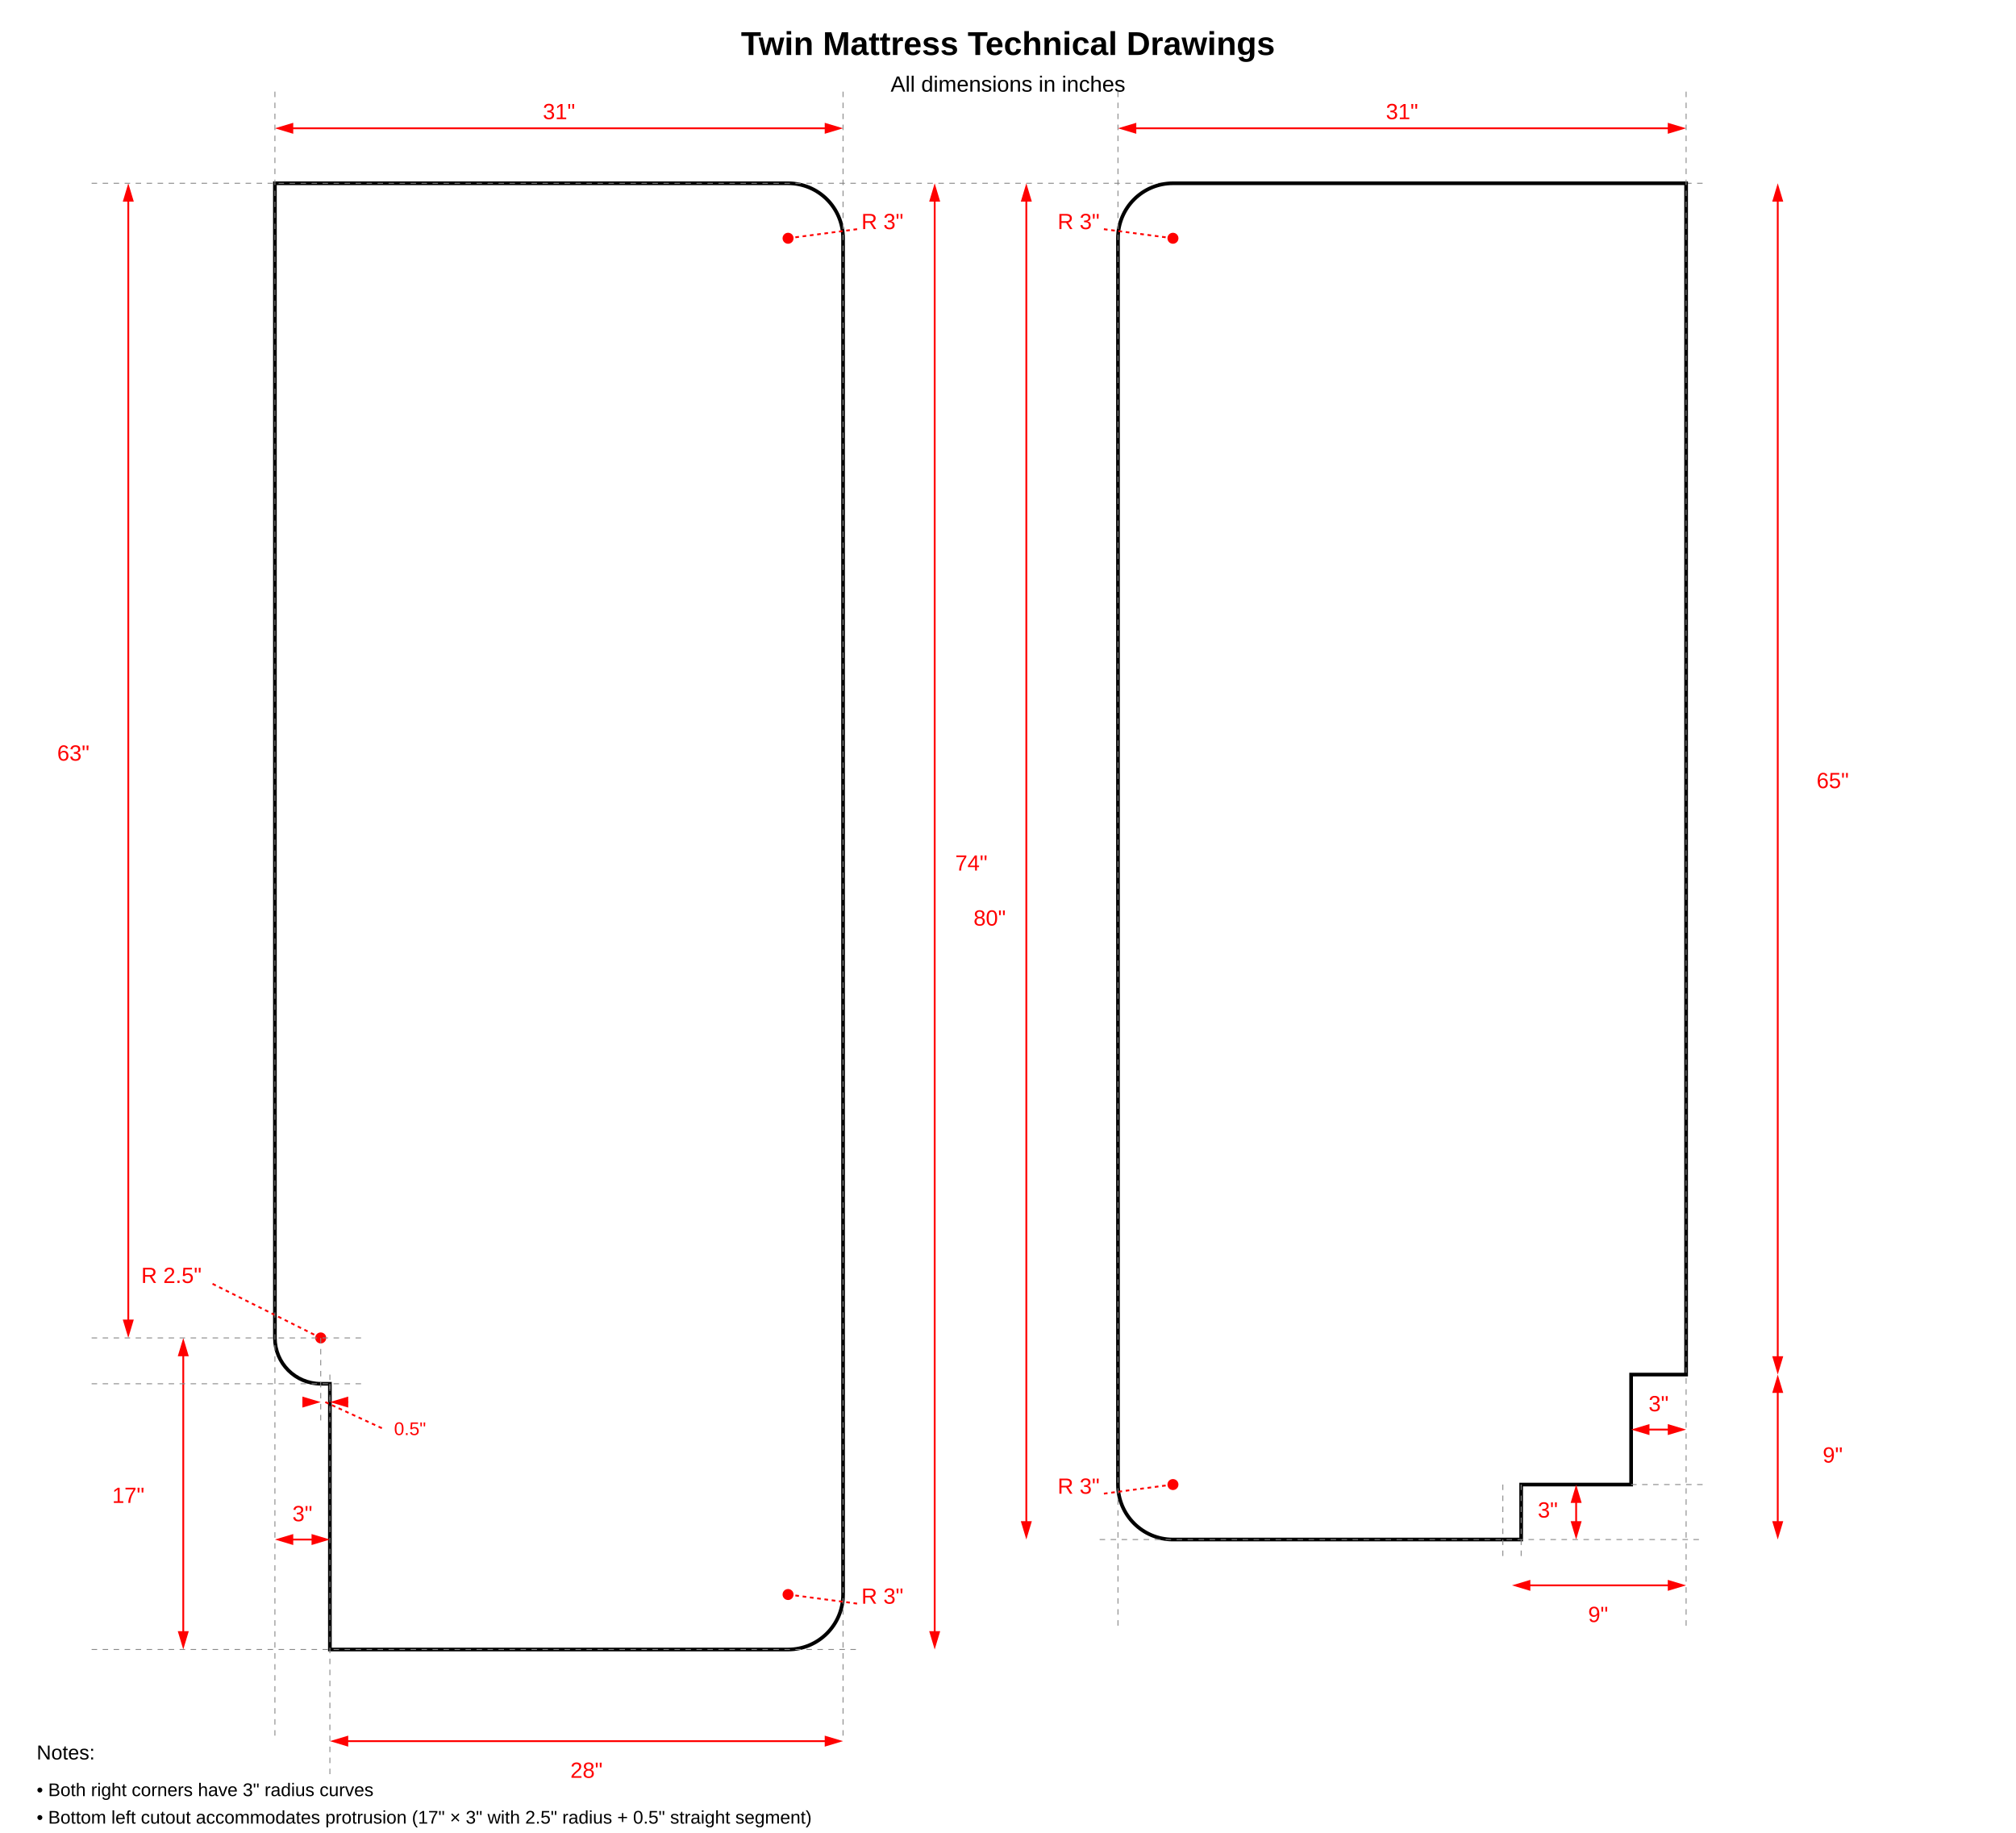
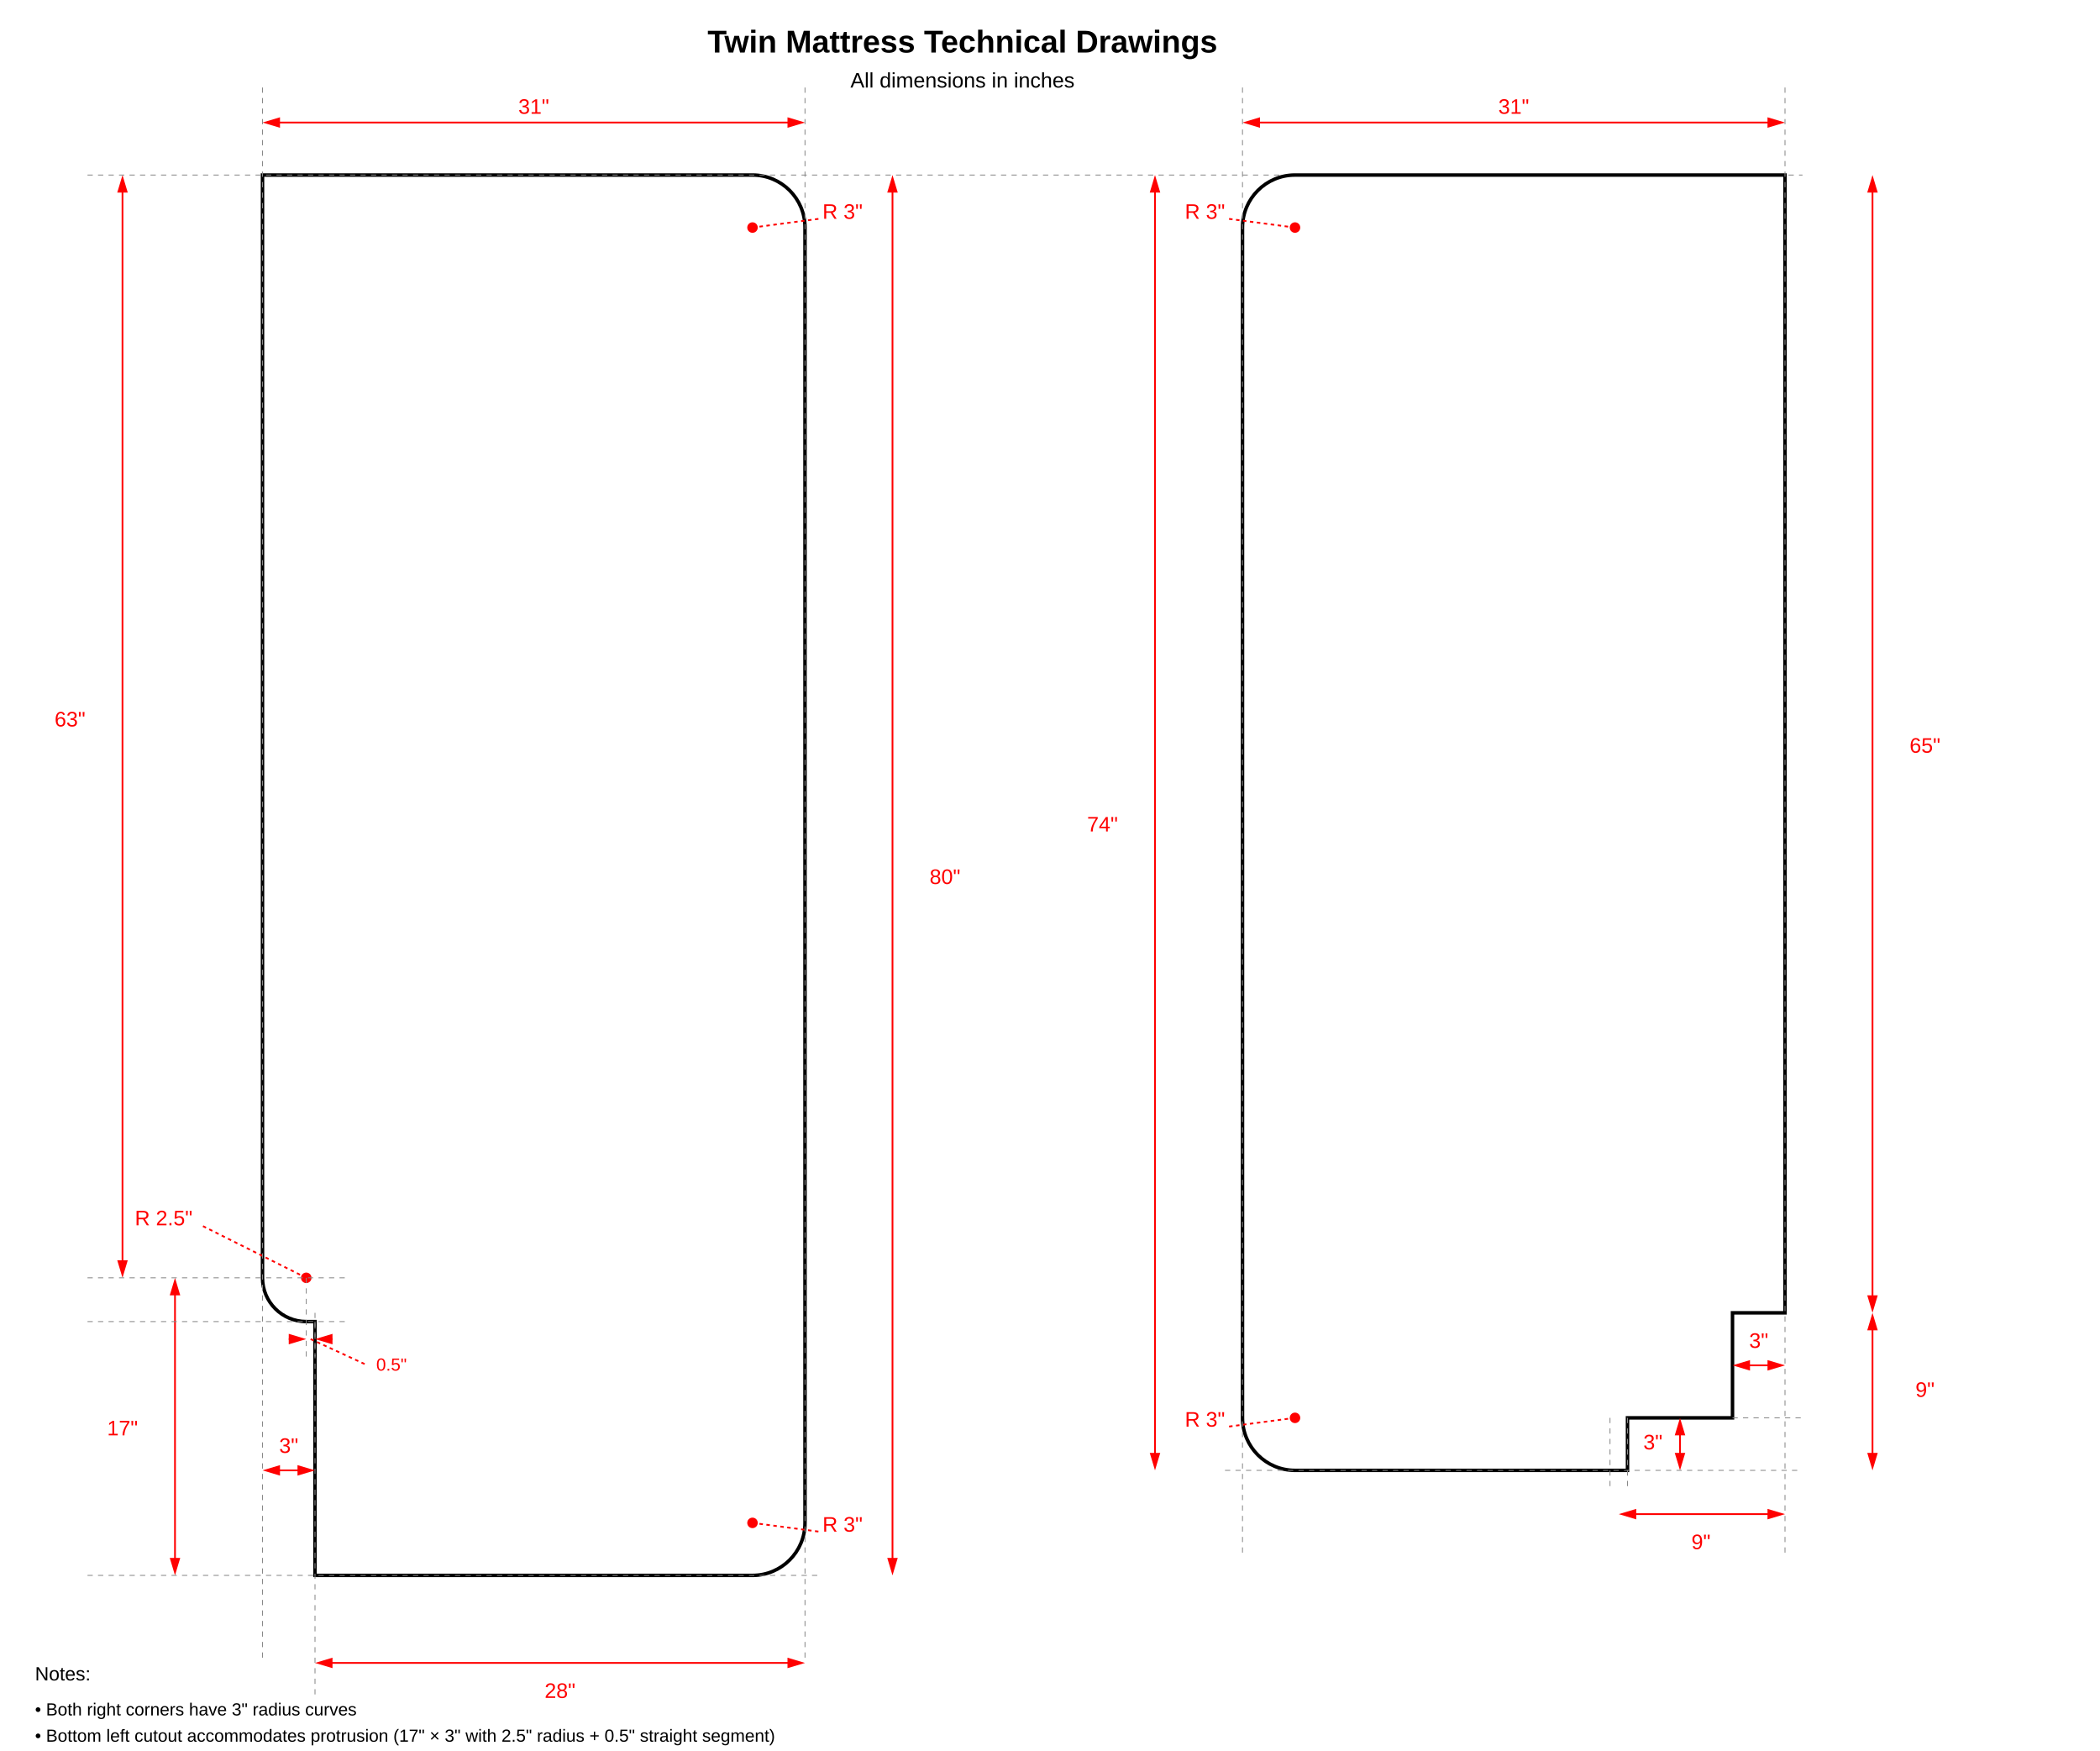
- <svg xmlns="http://www.w3.org/2000/svg" version="1.1" width="1100" height="1000" viewBox="0 0 1100 1000">
+ <svg xmlns="http://www.w3.org/2000/svg" version="1.1" width="1200" height="1000" viewBox="0 0 1200 1000">
  <defs>
    <style>
      .outline { fill: none; stroke: #000; stroke-width: 2; }
      .dimension-line { stroke: #ff0000; stroke-width: 1; fill: none; }
      .dimension-text { font-family: Arial, sans-serif; font-size: 12px; fill: #ff0000; }
      .dimension-arrow { stroke: #ff0000; stroke-width: 1; fill: #ff0000; }
      .construction-line { stroke: #888; stroke-width: 0.5; stroke-dasharray: 3,3; fill: none; }
    </style>
    <marker id="arrowhead" markerWidth="10" markerHeight="10" refX="5" refY="3" orient="auto">
      <polygon points="0 0, 10 3, 0 6" fill="#ff0000" />
    </marker>
    <marker id="arrowhead-reverse" markerWidth="10" markerHeight="10" refX="5" refY="3" orient="auto">
      <polygon points="10 0, 0 3, 10 6" fill="#ff0000" />
    </marker>
  </defs>
  <text x="550" y="30" text-anchor="middle" style="font-family: Arial, sans-serif; font-size: 18px; font-weight: bold;">Twin Mattress Technical Drawings</text>
  <text x="550" y="50" text-anchor="middle" style="font-family: Arial, sans-serif; font-size: 12px;">All dimensions in inches</text>
  <g transform="translate(150, 100)">
    <path class="outline" d="       M 0,0       L 280,0       A 30,30 0 0,1 310,30       L 310,770       A 30,30 0 0,1 280,800       L 30,800       L 30,655       L 25,655       A 25,25 0 0,1 0,630       L 0,0       Z     " />
    <g>
      <line class="dimension-line" x1="5" y1="-30" x2="305" y2="-30" marker-start="url(#arrowhead-reverse)" marker-end="url(#arrowhead)" />
      <text class="dimension-text" x="155" y="-35" text-anchor="middle">31"</text>
    </g>
    <g>
      <line class="dimension-line" x1="360" y1="5" x2="360" y2="795" marker-start="url(#arrowhead-reverse)" marker-end="url(#arrowhead)" />
      <text class="dimension-text" x="390" y="405" text-anchor="middle">80"</text>
    </g>
    <g>
      <line class="dimension-line" x1="35" y1="850" x2="305" y2="850" marker-start="url(#arrowhead-reverse)" marker-end="url(#arrowhead)" />
      <text class="dimension-text" x="170" y="870" text-anchor="middle">28"</text>
    </g>
    <g>
      <circle cx="280" cy="30" r="3" fill="#ff0000" />
      <line class="dimension-line" x1="280" y1="30" x2="318" y2="25" stroke-dasharray="2,2" />
      <text class="dimension-text" x="320" y="25" text-anchor="start">R 3"</text>
    </g>
    <g>
      <circle cx="280" cy="770" r="3" fill="#ff0000" />
      <line class="dimension-line" x1="280" y1="770" x2="318" y2="775" stroke-dasharray="2,2" />
      <text class="dimension-text" x="320" y="775" text-anchor="start">R 3"</text>
    </g>
    <g>
      <circle cx="25" cy="630" r="3" fill="#ff0000" />
      <line class="dimension-line" x1="25" y1="630" x2="-35" y2="600" stroke-dasharray="2,2" />
      <text class="dimension-text" x="-40" y="600" text-anchor="end">R 2.5"</text>
    </g>
    <g>
      <line class="dimension-line" x1="5" y1="740" x2="25" y2="740" marker-start="url(#arrowhead-reverse)" marker-end="url(#arrowhead)" />
      <text class="dimension-text" x="15" y="730" text-anchor="middle">3"</text>
    </g>
    <g>
      <line class="construction-line" x1="25" y1="630" x2="25" y2="675" />
      <line class="construction-line" x1="30" y1="650" x2="30" y2="675" />
      <line class="dimension-line" x1="15" y1="665" x2="20" y2="665" marker-end="url(#arrowhead)" />
      <line class="dimension-line" x1="40" y1="665" x2="35" y2="665" marker-end="url(#arrowhead)" />
      <line class="dimension-line" x1="27.5" y1="665" x2="60" y2="680" stroke-dasharray="2,2" />
      <text class="dimension-text" x="65" y="683" text-anchor="start" style="font-size: 10px;">0.5"</text>
    </g>
    <g>
      <line class="dimension-line" x1="-50" y1="635" x2="-50" y2="795" marker-start="url(#arrowhead-reverse)" marker-end="url(#arrowhead)" />
      <text class="dimension-text" x="-80" y="720" text-anchor="middle">17"</text>
    </g>
    <g>
      <line class="dimension-line" x1="-80" y1="5" x2="-80" y2="625" marker-start="url(#arrowhead-reverse)" marker-end="url(#arrowhead)" />
      <text class="dimension-text" x="-110" y="315" text-anchor="middle">63"</text>
    </g>
-     <line class="construction-line" x1="-100" y1="0" x2="780" y2="0" />
+     <line class="construction-line" x1="-100" y1="0" x2="880" y2="0" />
    <line class="construction-line" x1="-100" y1="630" x2="50" y2="630" />
    <line class="construction-line" x1="-100" y1="655" x2="50" y2="655" />
    <line class="construction-line" x1="-100" y1="800" x2="320" y2="800" />
    <line class="construction-line" x1="0" y1="-50" x2="0" y2="850" />
    <line class="construction-line" x1="310" y1="-50" x2="310" y2="850" />
    <line class="construction-line" x1="30" y1="655" x2="30" y2="870" />
-     <path class="outline" d="       M 460,30       A 30,30 0 0,1 490,0       L 770,0       L 770,650       L 740,650       L 740,710       L 680,710       L 680,740       L 490,740       A 30,30 0 0,1 460,710       L 460,30       Z     " />
+     <path class="outline" d="       M 560,30       A 30,30 0 0,1 590,0       L 870,0       L 870,650       L 840,650       L 840,710       L 780,710       L 780,740       L 590,740       A 30,30 0 0,1 560,710       L 560,30       Z     " />
    <g>
-       <circle cx="490" cy="30" r="3" fill="#ff0000" />
-       <line class="dimension-line" x1="490" y1="30" x2="452" y2="25" stroke-dasharray="2,2" />
-       <text class="dimension-text" x="450" y="25" text-anchor="end">R 3"</text>
+       <circle cx="590" cy="30" r="3" fill="#ff0000" />
+       <line class="dimension-line" x1="590" y1="30" x2="552" y2="25" stroke-dasharray="2,2" />
+       <text class="dimension-text" x="550" y="25" text-anchor="end">R 3"</text>
    </g>
    <g>
-       <circle cx="490" cy="710" r="3" fill="#ff0000" />
-       <line class="dimension-line" x1="490" y1="710" x2="452" y2="715" stroke-dasharray="2,2" />
-       <text class="dimension-text" x="450" y="715" text-anchor="end">R 3"</text>
+       <circle cx="590" cy="710" r="3" fill="#ff0000" />
+       <line class="dimension-line" x1="590" y1="710" x2="552" y2="715" stroke-dasharray="2,2" />
+       <text class="dimension-text" x="550" y="715" text-anchor="end">R 3"</text>
    </g>
    <g>
-       <line class="dimension-line" x1="465" y1="-30" x2="765" y2="-30" marker-start="url(#arrowhead-reverse)" marker-end="url(#arrowhead)" />
-       <text class="dimension-text" x="615" y="-35" text-anchor="middle">31"</text>
+       <line class="dimension-line" x1="565" y1="-30" x2="865" y2="-30" marker-start="url(#arrowhead-reverse)" marker-end="url(#arrowhead)" />
+       <text class="dimension-text" x="715" y="-35" text-anchor="middle">31"</text>
    </g>
    <g>
-       <line class="dimension-line" x1="410" y1="5" x2="410" y2="735" marker-start="url(#arrowhead-reverse)" marker-end="url(#arrowhead)" />
-       <text class="dimension-text" x="380" y="375" text-anchor="middle">74"</text>
+       <line class="dimension-line" x1="510" y1="5" x2="510" y2="735" marker-start="url(#arrowhead-reverse)" marker-end="url(#arrowhead)" />
+       <text class="dimension-text" x="480" y="375" text-anchor="middle">74"</text>
    </g>
    <g>
-       <line class="dimension-line" x1="820" y1="5" x2="820" y2="645" marker-start="url(#arrowhead-reverse)" marker-end="url(#arrowhead)" />
-       <text class="dimension-text" x="850" y="330" text-anchor="middle">65"</text>
+       <line class="dimension-line" x1="920" y1="5" x2="920" y2="645" marker-start="url(#arrowhead-reverse)" marker-end="url(#arrowhead)" />
+       <text class="dimension-text" x="950" y="330" text-anchor="middle">65"</text>
    </g>
    <g>
-       <line class="dimension-line" x1="820" y1="655" x2="820" y2="735" marker-start="url(#arrowhead-reverse)" marker-end="url(#arrowhead)" />
-       <text class="dimension-text" x="850" y="698" text-anchor="middle">9"</text>
+       <line class="dimension-line" x1="920" y1="655" x2="920" y2="735" marker-start="url(#arrowhead-reverse)" marker-end="url(#arrowhead)" />
+       <text class="dimension-text" x="950" y="698" text-anchor="middle">9"</text>
    </g>
    <g>
-       <line class="dimension-line" x1="745" y1="680" x2="765" y2="680" marker-start="url(#arrowhead-reverse)" marker-end="url(#arrowhead)" />
-       <text class="dimension-text" x="755" y="670" text-anchor="middle">3"</text>
+       <line class="dimension-line" x1="845" y1="680" x2="865" y2="680" marker-start="url(#arrowhead-reverse)" marker-end="url(#arrowhead)" />
+       <text class="dimension-text" x="855" y="670" text-anchor="middle">3"</text>
    </g>
    <g>
-       <line class="dimension-line" x1="710" y1="715" x2="710" y2="735" marker-start="url(#arrowhead-reverse)" marker-end="url(#arrowhead)" />
-       <text class="dimension-text" x="700" y="728" text-anchor="end">3"</text>
+       <line class="dimension-line" x1="810" y1="715" x2="810" y2="735" marker-start="url(#arrowhead-reverse)" marker-end="url(#arrowhead)" />
+       <text class="dimension-text" x="800" y="728" text-anchor="end">3"</text>
    </g>
    <g>
-       <line class="dimension-line" x1="680" y1="765" x2="765" y2="765" marker-start="url(#arrowhead-reverse)" marker-end="url(#arrowhead)" />
-       <text class="dimension-text" x="722" y="785" text-anchor="middle">9"</text>
+       <line class="dimension-line" x1="780" y1="765" x2="865" y2="765" marker-start="url(#arrowhead-reverse)" marker-end="url(#arrowhead)" />
+       <text class="dimension-text" x="822" y="785" text-anchor="middle">9"</text>
    </g>
-     <line class="construction-line" x1="460" y1="-50" x2="460" y2="790" />
-     <line class="construction-line" x1="770" y1="-50" x2="770" y2="790" />
-     <line class="construction-line" x1="450" y1="740" x2="780" y2="740" />
-     <line class="construction-line" x1="740" y1="710" x2="780" y2="710" />
-     <line class="construction-line" x1="670" y1="710" x2="670" y2="750" />
-     <line class="construction-line" x1="680" y1="710" x2="680" y2="750" />
+     <line class="construction-line" x1="560" y1="-50" x2="560" y2="790" />
+     <line class="construction-line" x1="870" y1="-50" x2="870" y2="790" />
+     <line class="construction-line" x1="550" y1="740" x2="880" y2="740" />
+     <line class="construction-line" x1="840" y1="710" x2="880" y2="710" />
+     <line class="construction-line" x1="770" y1="710" x2="770" y2="750" />
+     <line class="construction-line" x1="780" y1="710" x2="780" y2="750" />
  </g>
  <text x="20" y="960" style="font-family: Arial, sans-serif; font-size: 11px;">Notes:</text>
  <text x="20" y="980" style="font-family: Arial, sans-serif; font-size: 10px;">• Both right corners have 3" radius curves</text>
  <text x="20" y="995" style="font-family: Arial, sans-serif; font-size: 10px;">• Bottom left cutout accommodates protrusion (17" × 3" with 2.5" radius + 0.5" straight segment)</text>
</svg>
